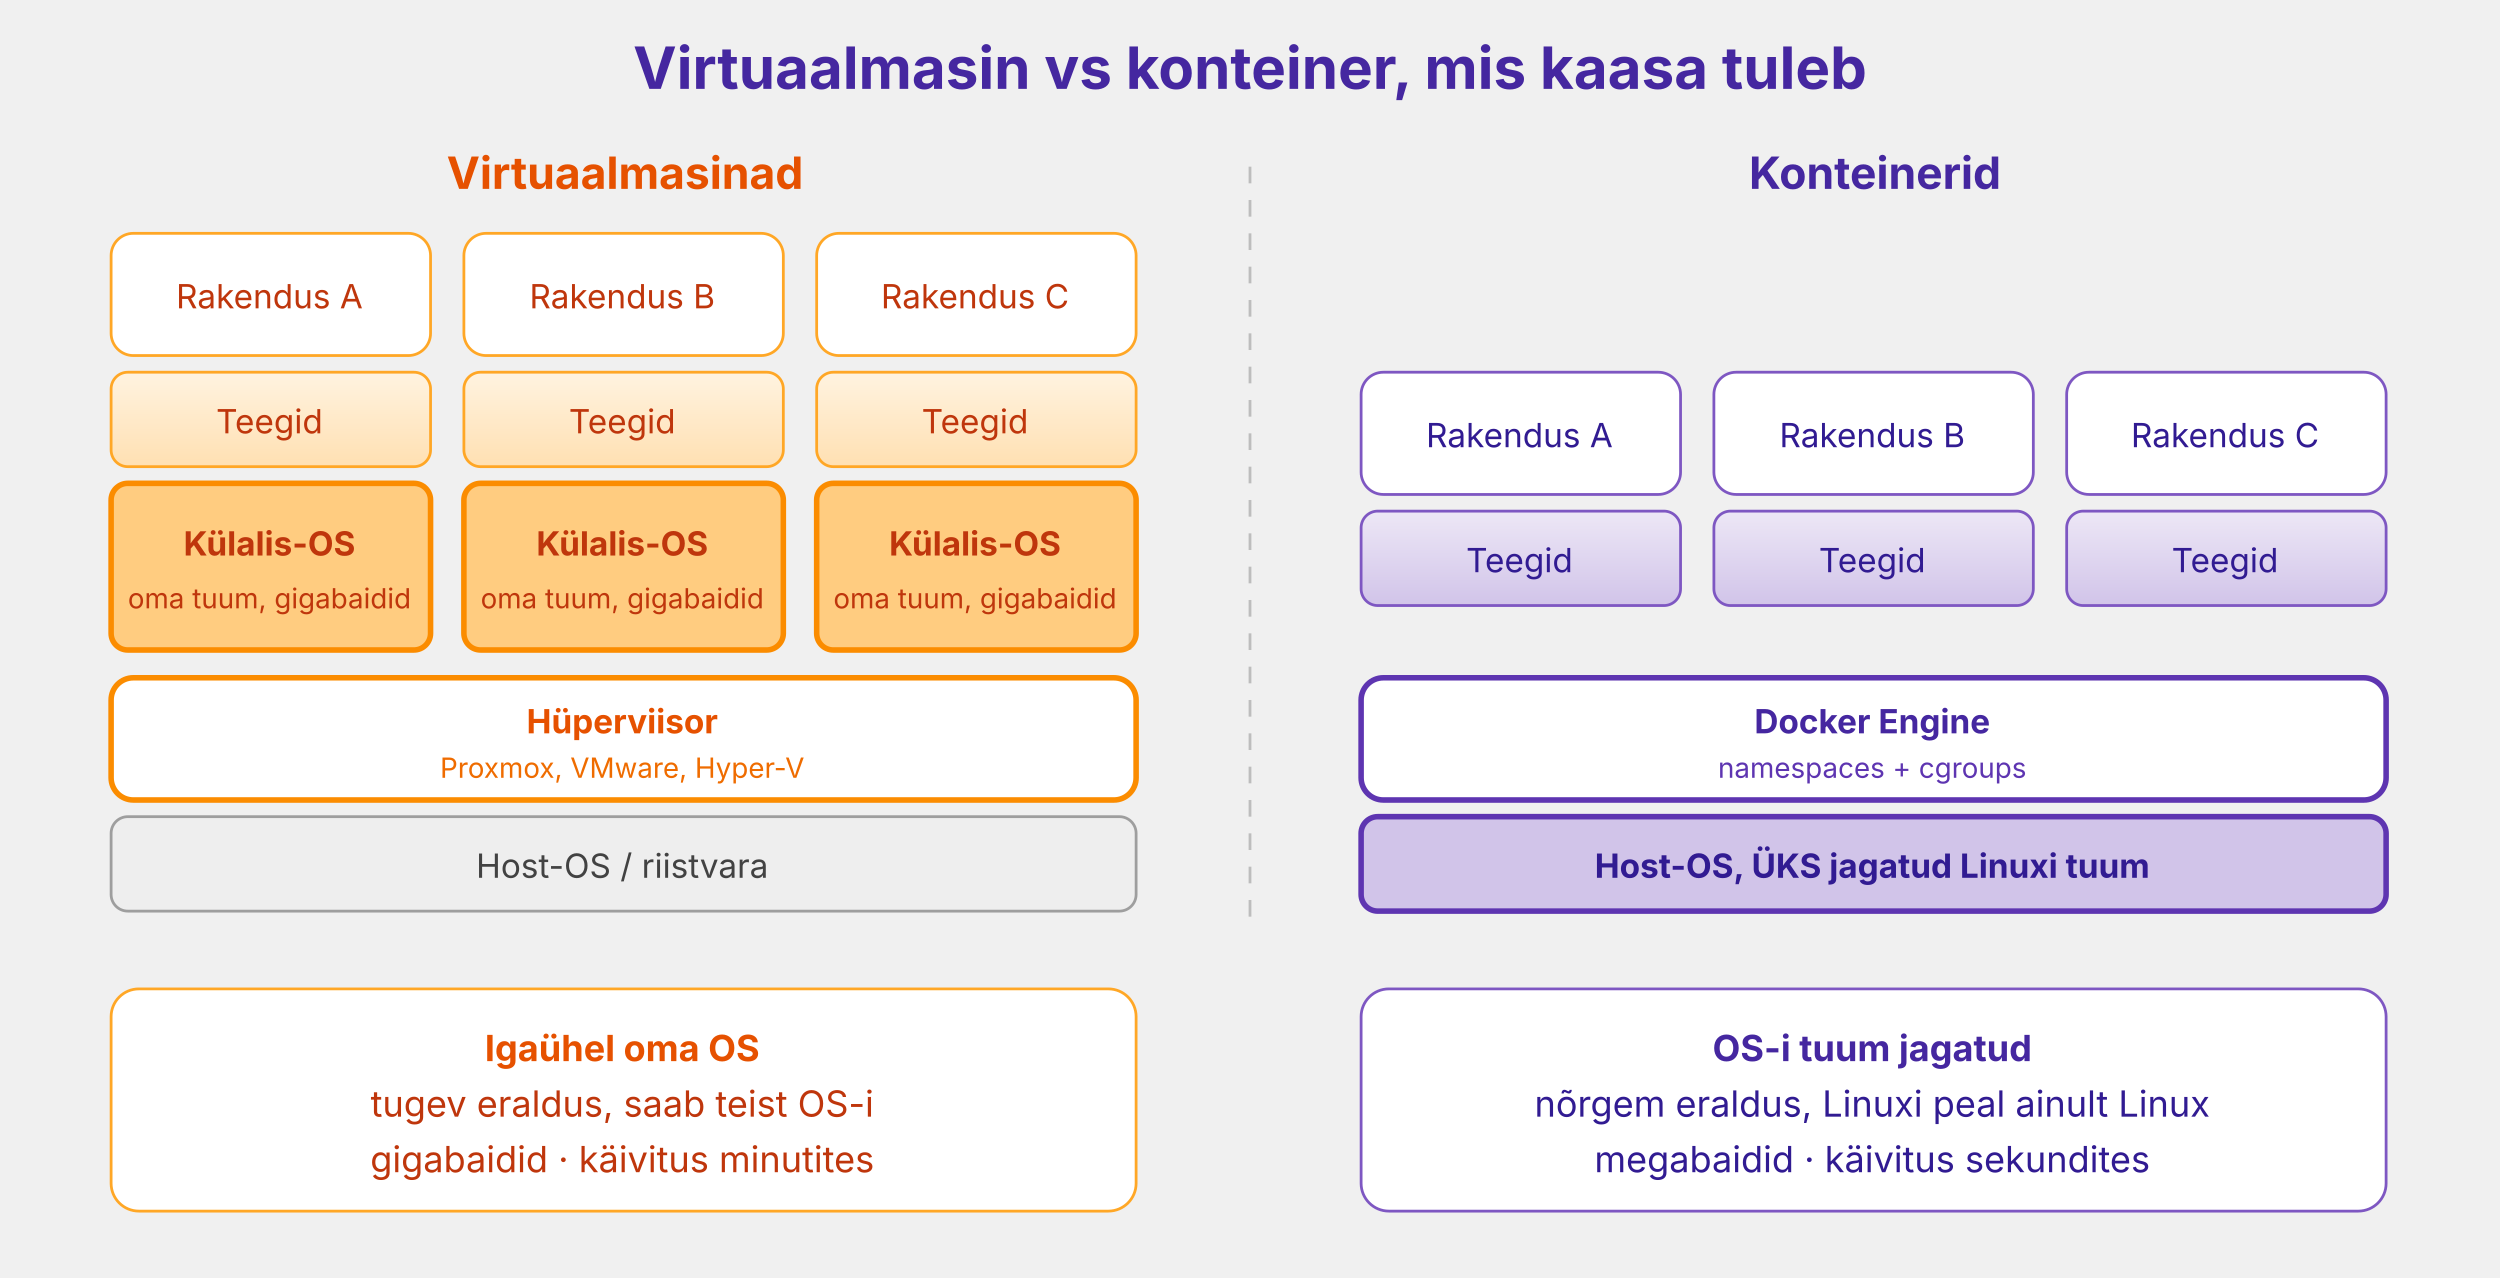
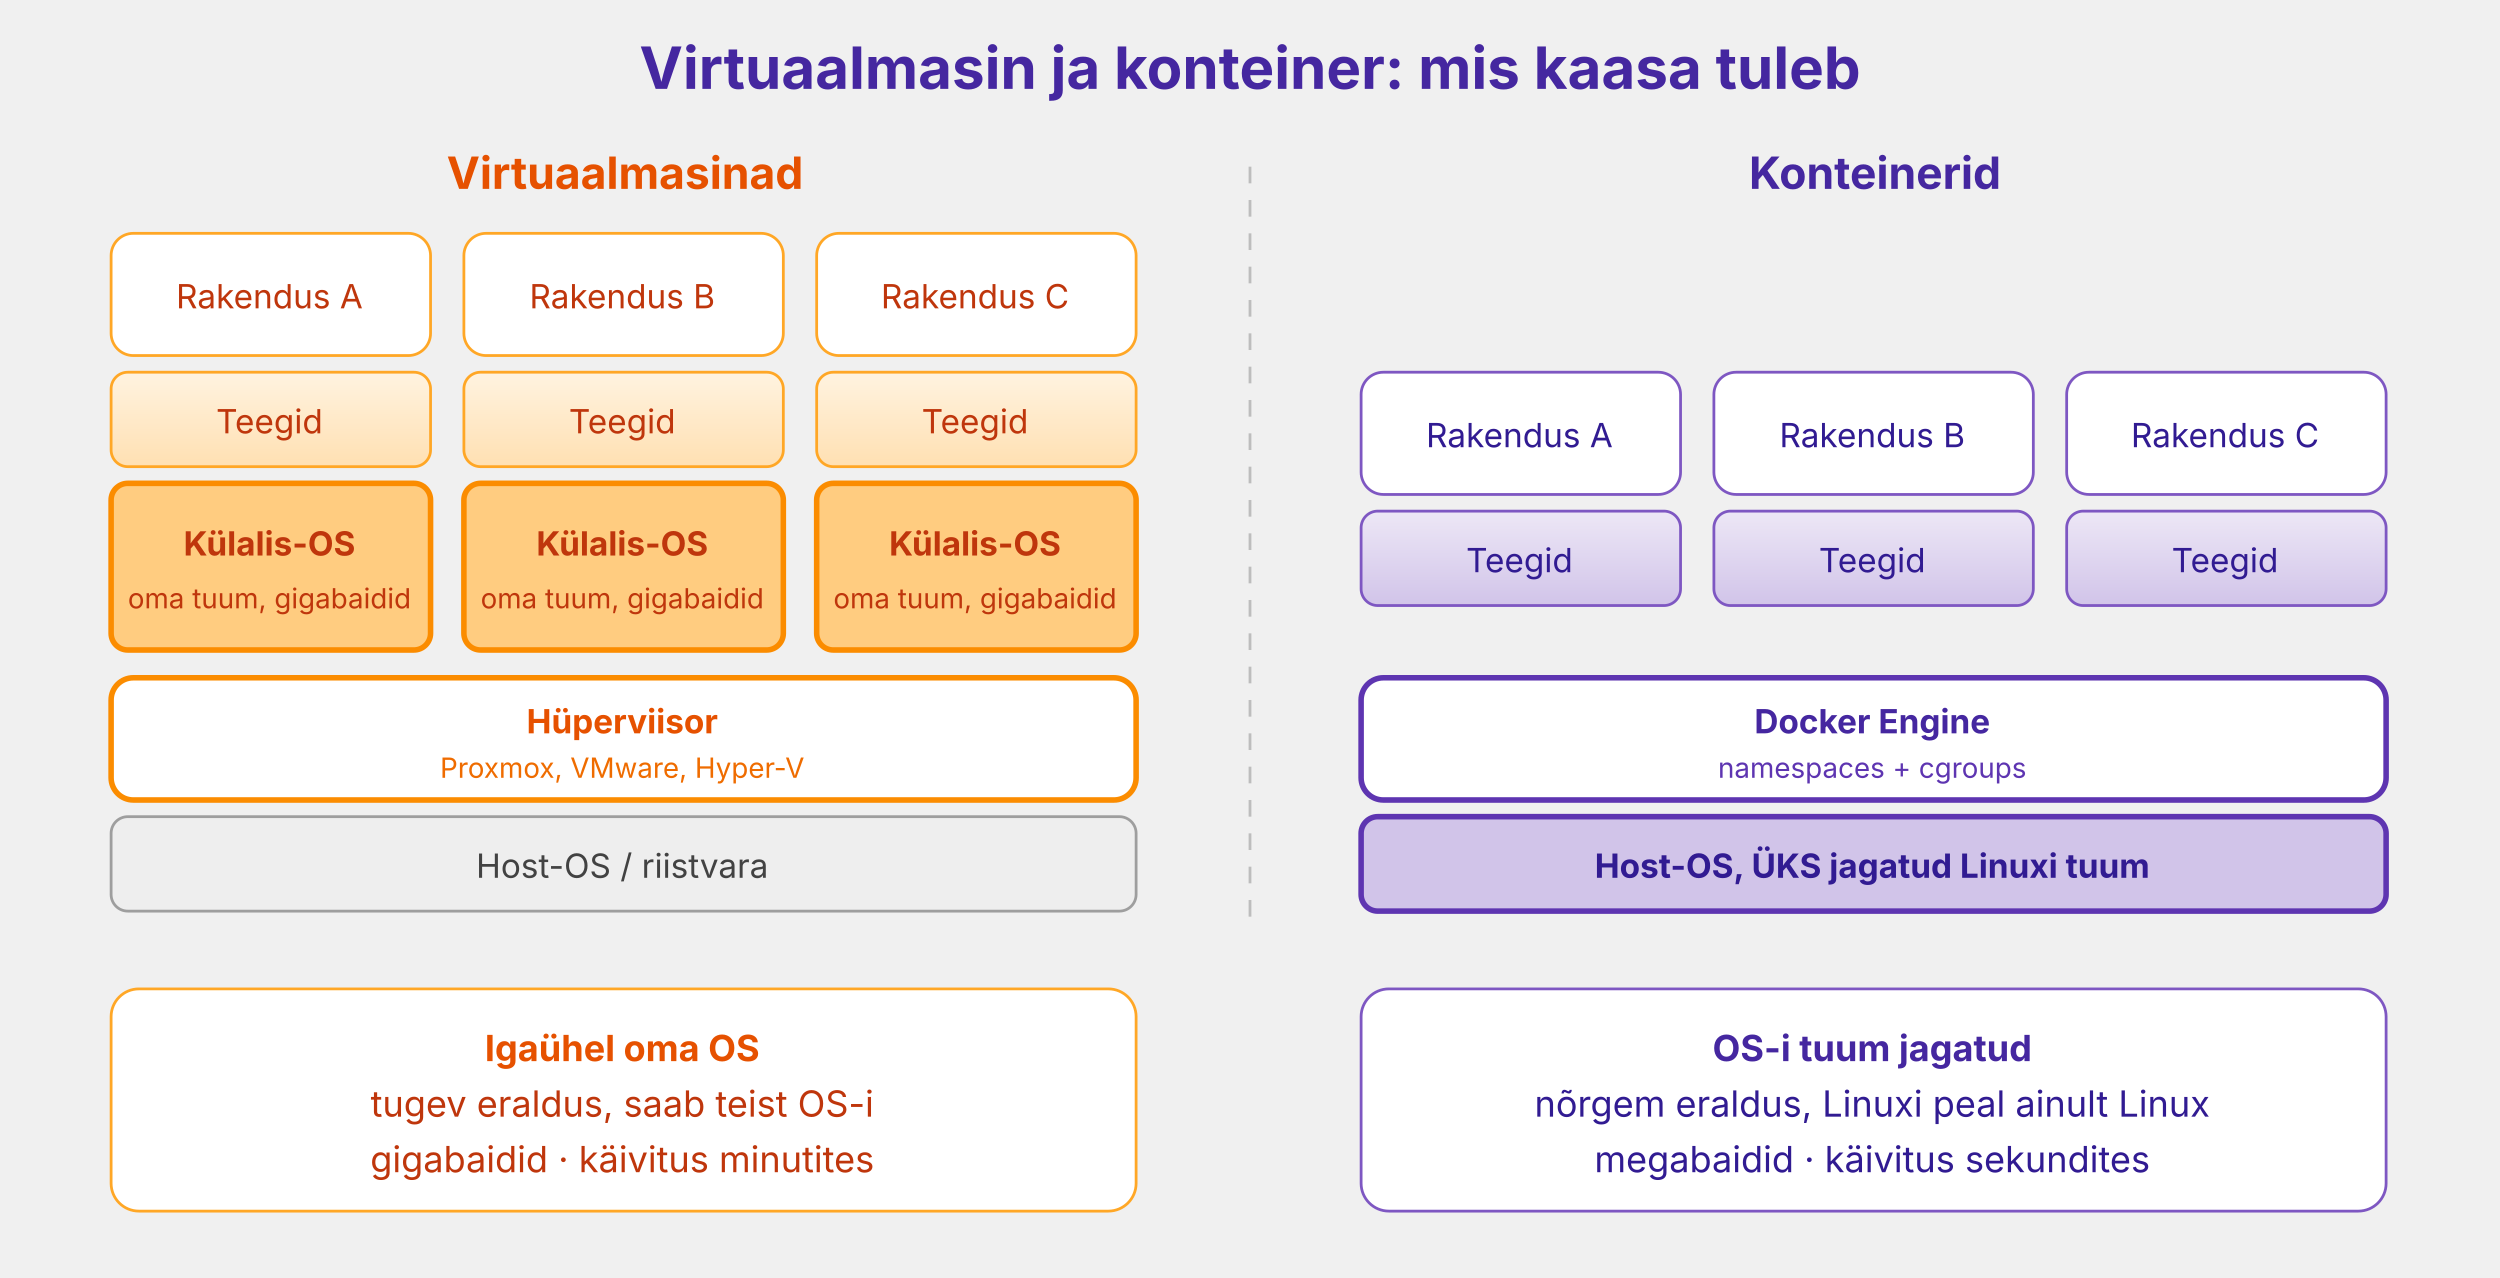
<svg xmlns="http://www.w3.org/2000/svg" viewBox="0 0 900 460" font-family="Inter, -apple-system, sans-serif">
  <defs>
    <linearGradient id="vm" x1="0" y1="0" x2="0" y2="1">
      <stop offset="0" stop-color="#fff3e0" />
      <stop offset="1" stop-color="#ffe0b2" />
    </linearGradient>
    <linearGradient id="ct" x1="0" y1="0" x2="0" y2="1">
      <stop offset="0" stop-color="#ede7f6" />
      <stop offset="1" stop-color="#d1c4e9" />
    </linearGradient>
  </defs>
-   <text x="450" y="32" text-anchor="middle" font-size="21" font-weight="700" fill="#4527a0">Virtuaalmasin vs konteiner, mis kaasa tuleb</text>
+   <text x="450" y="32" text-anchor="middle" font-size="21" font-weight="700" fill="#4527a0">Virtuaalmasin ja konteiner: mis kaasa tuleb</text>
  <text x="225" y="68" text-anchor="middle" font-size="16" font-weight="700" fill="#e65100">Virtuaalmasinad</text>
  <g font-size="12" text-anchor="middle">
    <rect x="40" y="84" width="115" height="44" rx="8" fill="#fff" stroke="#ffa726" />
    <text x="97" y="111" fill="#bf360c">Rakendus A</text>
    <rect x="167" y="84" width="115" height="44" rx="8" fill="#fff" stroke="#ffa726" />
    <text x="224" y="111" fill="#bf360c">Rakendus B</text>
    <rect x="294" y="84" width="115" height="44" rx="8" fill="#fff" stroke="#ffa726" />
    <text x="351" y="111" fill="#bf360c">Rakendus C</text>
    <rect x="40" y="134" width="115" height="34" rx="6" fill="url(#vm)" stroke="#ffa726" />
    <text x="97" y="156" fill="#bf360c">Teegid</text>
    <rect x="167" y="134" width="115" height="34" rx="6" fill="url(#vm)" stroke="#ffa726" />
    <text x="224" y="156" fill="#bf360c">Teegid</text>
    <rect x="294" y="134" width="115" height="34" rx="6" fill="url(#vm)" stroke="#ffa726" />
    <text x="351" y="156" fill="#bf360c">Teegid</text>
    <rect x="40" y="174" width="115" height="60" rx="6" fill="#ffcc80" stroke="#fb8c00" stroke-width="2" />
    <text x="97" y="200" font-weight="700" fill="#bf360c">Külalis-OS</text>
    <text x="97" y="219" font-size="10" fill="#bf360c">oma tuum, gigabaidid</text>
    <rect x="167" y="174" width="115" height="60" rx="6" fill="#ffcc80" stroke="#fb8c00" stroke-width="2" />
    <text x="224" y="200" font-weight="700" fill="#bf360c">Külalis-OS</text>
    <text x="224" y="219" font-size="10" fill="#bf360c">oma tuum, gigabaidid</text>
    <rect x="294" y="174" width="115" height="60" rx="6" fill="#ffcc80" stroke="#fb8c00" stroke-width="2" />
    <text x="351" y="200" font-weight="700" fill="#bf360c">Külalis-OS</text>
    <text x="351" y="219" font-size="10" fill="#bf360c">oma tuum, gigabaidid</text>
    <rect x="40" y="244" width="369" height="44" rx="8" fill="#fff" stroke="#fb8c00" stroke-width="2" />
    <text x="224" y="264" font-weight="700" fill="#e65100">Hüperviisor</text>
    <text x="224" y="280" font-size="10" fill="#ef6c00">Proxmox, VMware, Hyper-V</text>
    <rect x="40" y="294" width="369" height="34" rx="6" fill="#eeeeee" stroke="#9e9e9e" />
    <text x="224" y="316" fill="#424242">Host-OS / riistvara</text>
  </g>
  <text x="675" y="68" text-anchor="middle" font-size="16" font-weight="700" fill="#4527a0">Konteinerid</text>
  <g font-size="12" text-anchor="middle">
    <rect x="490" y="134" width="115" height="44" rx="8" fill="#fff" stroke="#7e57c2" />
    <text x="547" y="161" fill="#311b92">Rakendus A</text>
    <rect x="617" y="134" width="115" height="44" rx="8" fill="#fff" stroke="#7e57c2" />
    <text x="674" y="161" fill="#311b92">Rakendus B</text>
    <rect x="744" y="134" width="115" height="44" rx="8" fill="#fff" stroke="#7e57c2" />
    <text x="801" y="161" fill="#311b92">Rakendus C</text>
    <rect x="490" y="184" width="115" height="34" rx="6" fill="url(#ct)" stroke="#7e57c2" />
    <text x="547" y="206" fill="#311b92">Teegid</text>
    <rect x="617" y="184" width="115" height="34" rx="6" fill="url(#ct)" stroke="#7e57c2" />
    <text x="674" y="206" fill="#311b92">Teegid</text>
    <rect x="744" y="184" width="115" height="34" rx="6" fill="url(#ct)" stroke="#7e57c2" />
    <text x="801" y="206" fill="#311b92">Teegid</text>
    <rect x="490" y="244" width="369" height="44" rx="8" fill="#fff" stroke="#5e35b1" stroke-width="2" />
    <text x="674" y="264" font-weight="700" fill="#4527a0">Docker Engine</text>
    <text x="674" y="280" font-size="10" fill="#5e35b1">namespaces + cgroups</text>
    <rect x="490" y="294" width="369" height="34" rx="6" fill="#d1c4e9" stroke="#5e35b1" stroke-width="2" />
    <text x="674" y="316" font-weight="700" fill="#311b92">Host-OS, ÜKS jagatud Linuxi tuum</text>
  </g>
  <line x1="450" y1="60" x2="450" y2="330" stroke="#bdbdbd" stroke-dasharray="6 6" />
  <g font-size="13" text-anchor="middle">
    <rect x="40" y="356" width="369" height="80" rx="10" fill="#fff" stroke="#ffa726" />
    <text x="224" y="382" font-weight="700" fill="#e65100">Igaühel oma OS</text>
    <text x="224" y="402" fill="#bf360c">tugev eraldus, saab teist OS-i</text>
    <text x="224" y="422" fill="#bf360c">gigabaidid · käivitus minutites</text>
    <rect x="490" y="356" width="369" height="80" rx="10" fill="#fff" stroke="#7e57c2" />
    <text x="674" y="382" font-weight="700" fill="#4527a0">OS-i tuum jagatud</text>
    <text x="674" y="402" fill="#311b92">nõrgem eraldus, Linuxi peal ainult Linux</text>
    <text x="674" y="422" fill="#311b92">megabaidid · käivitus sekundites</text>
  </g>
</svg>
